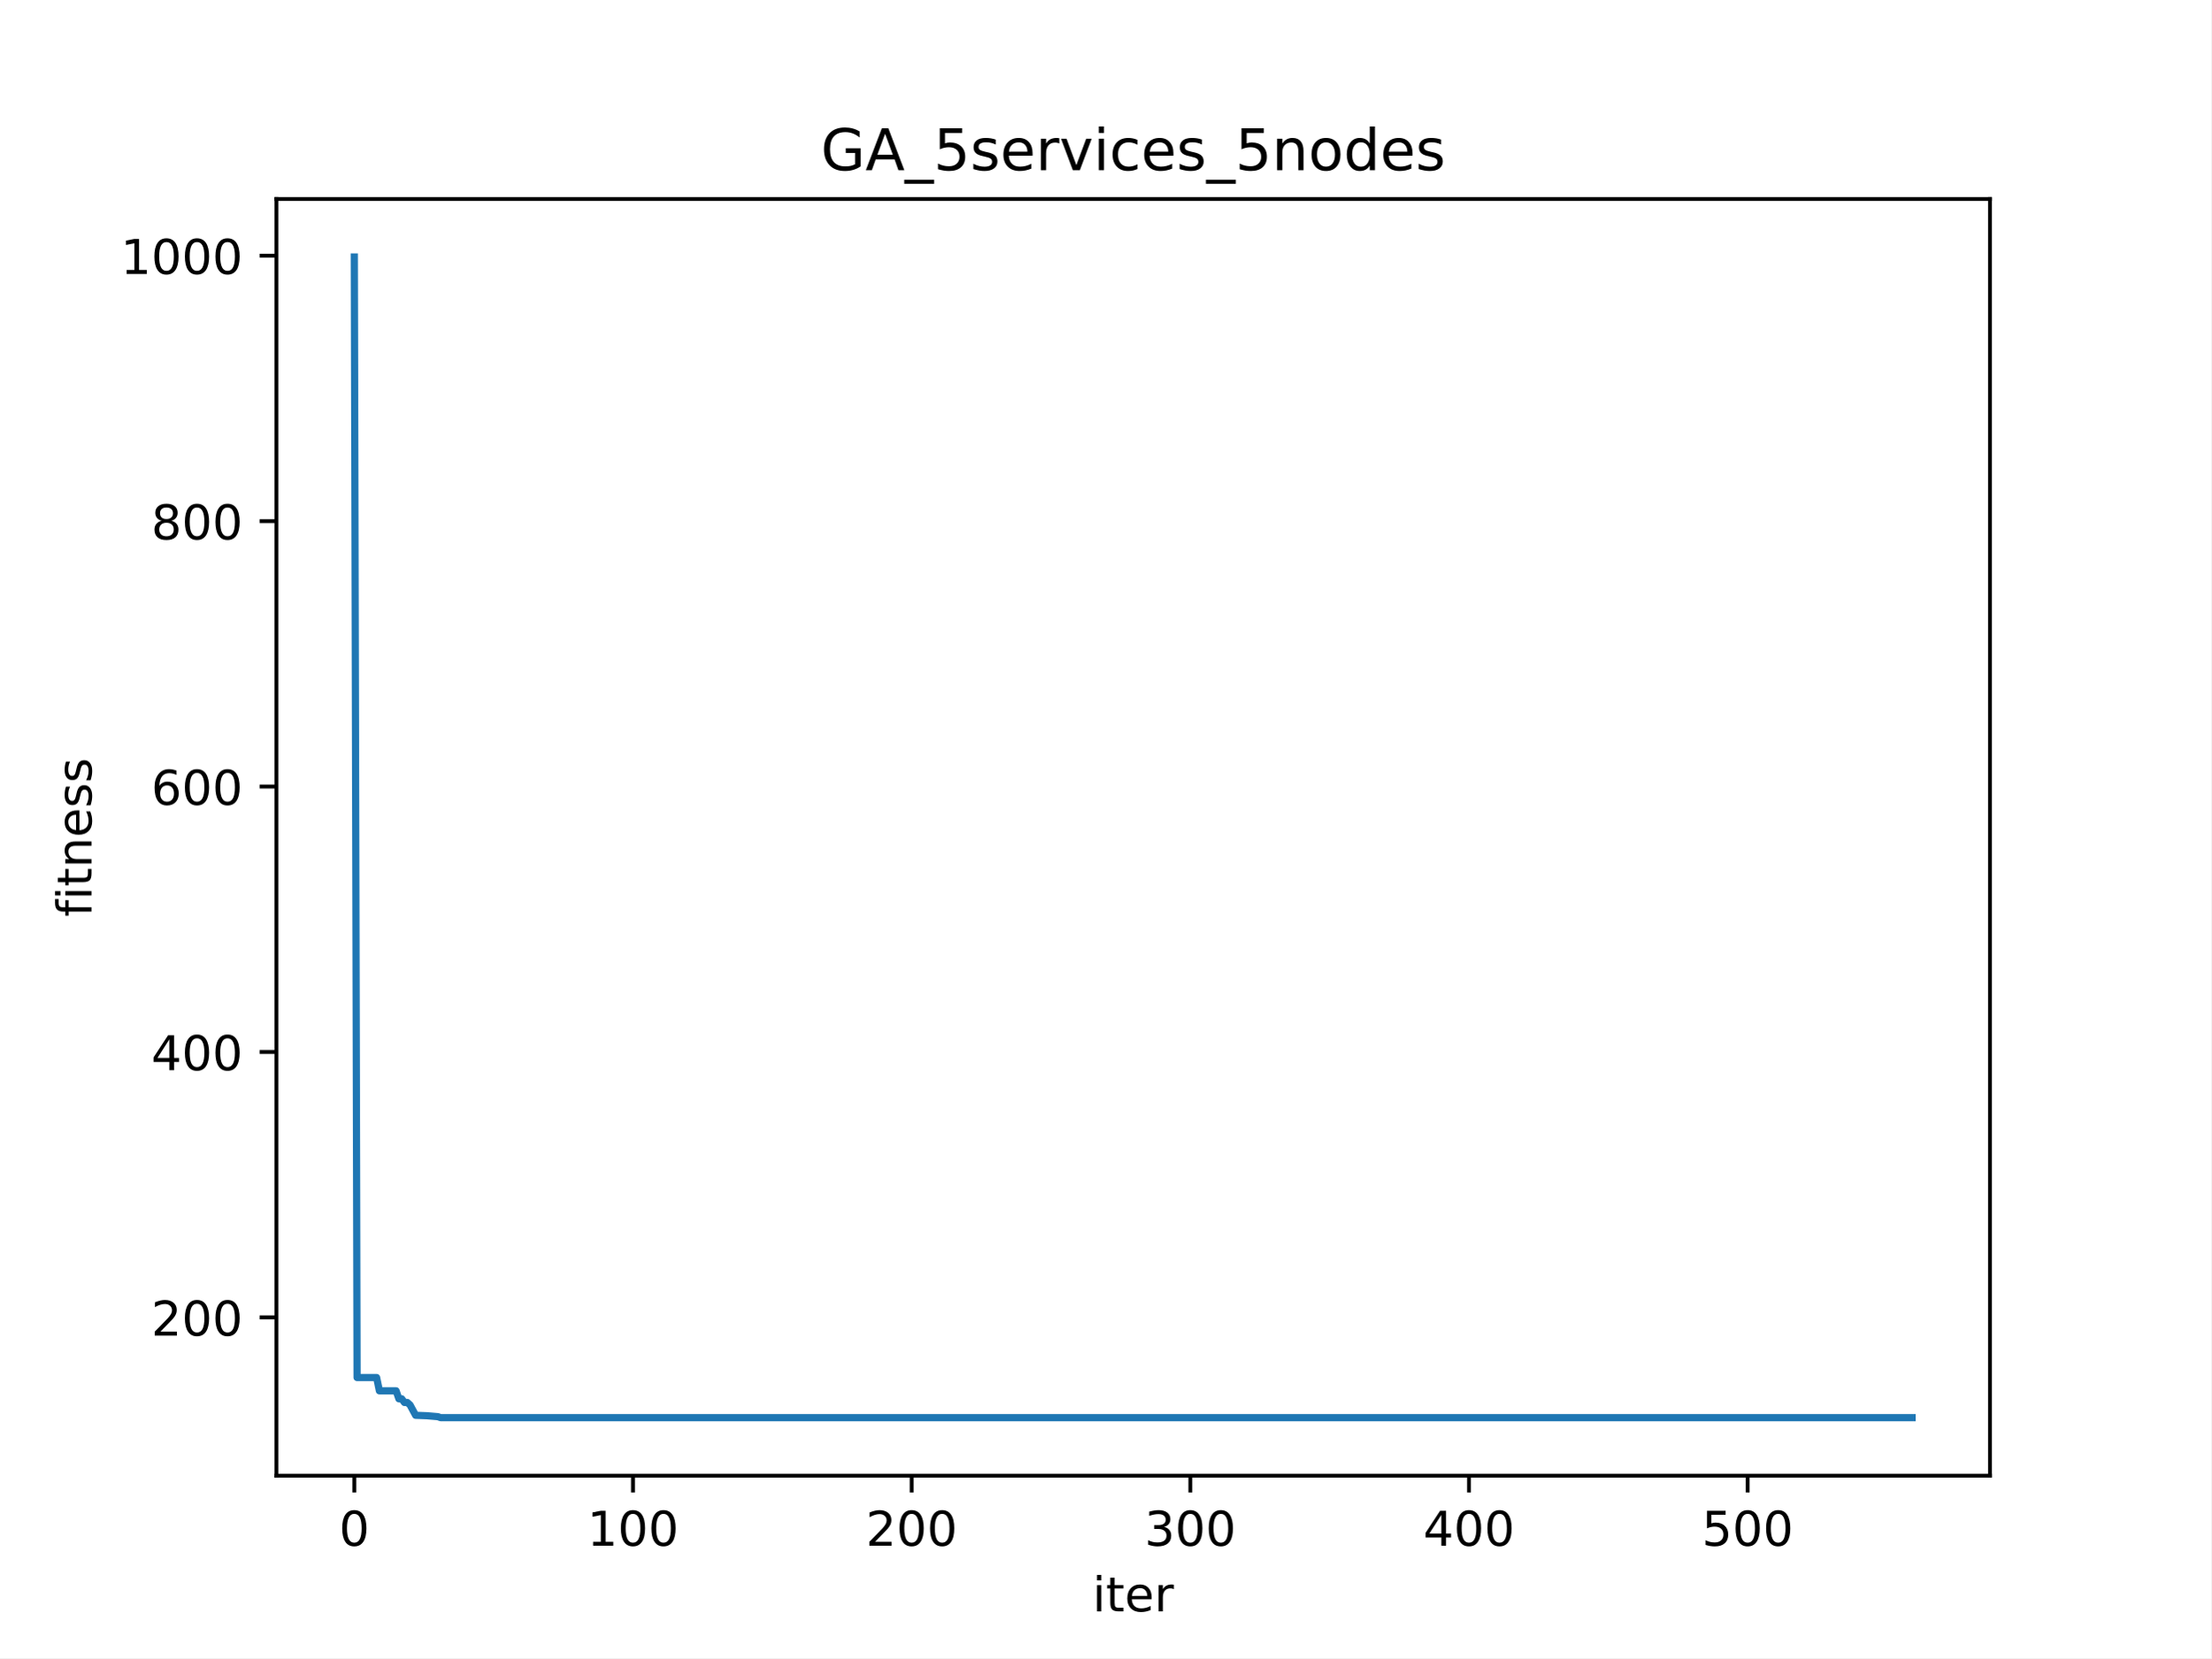
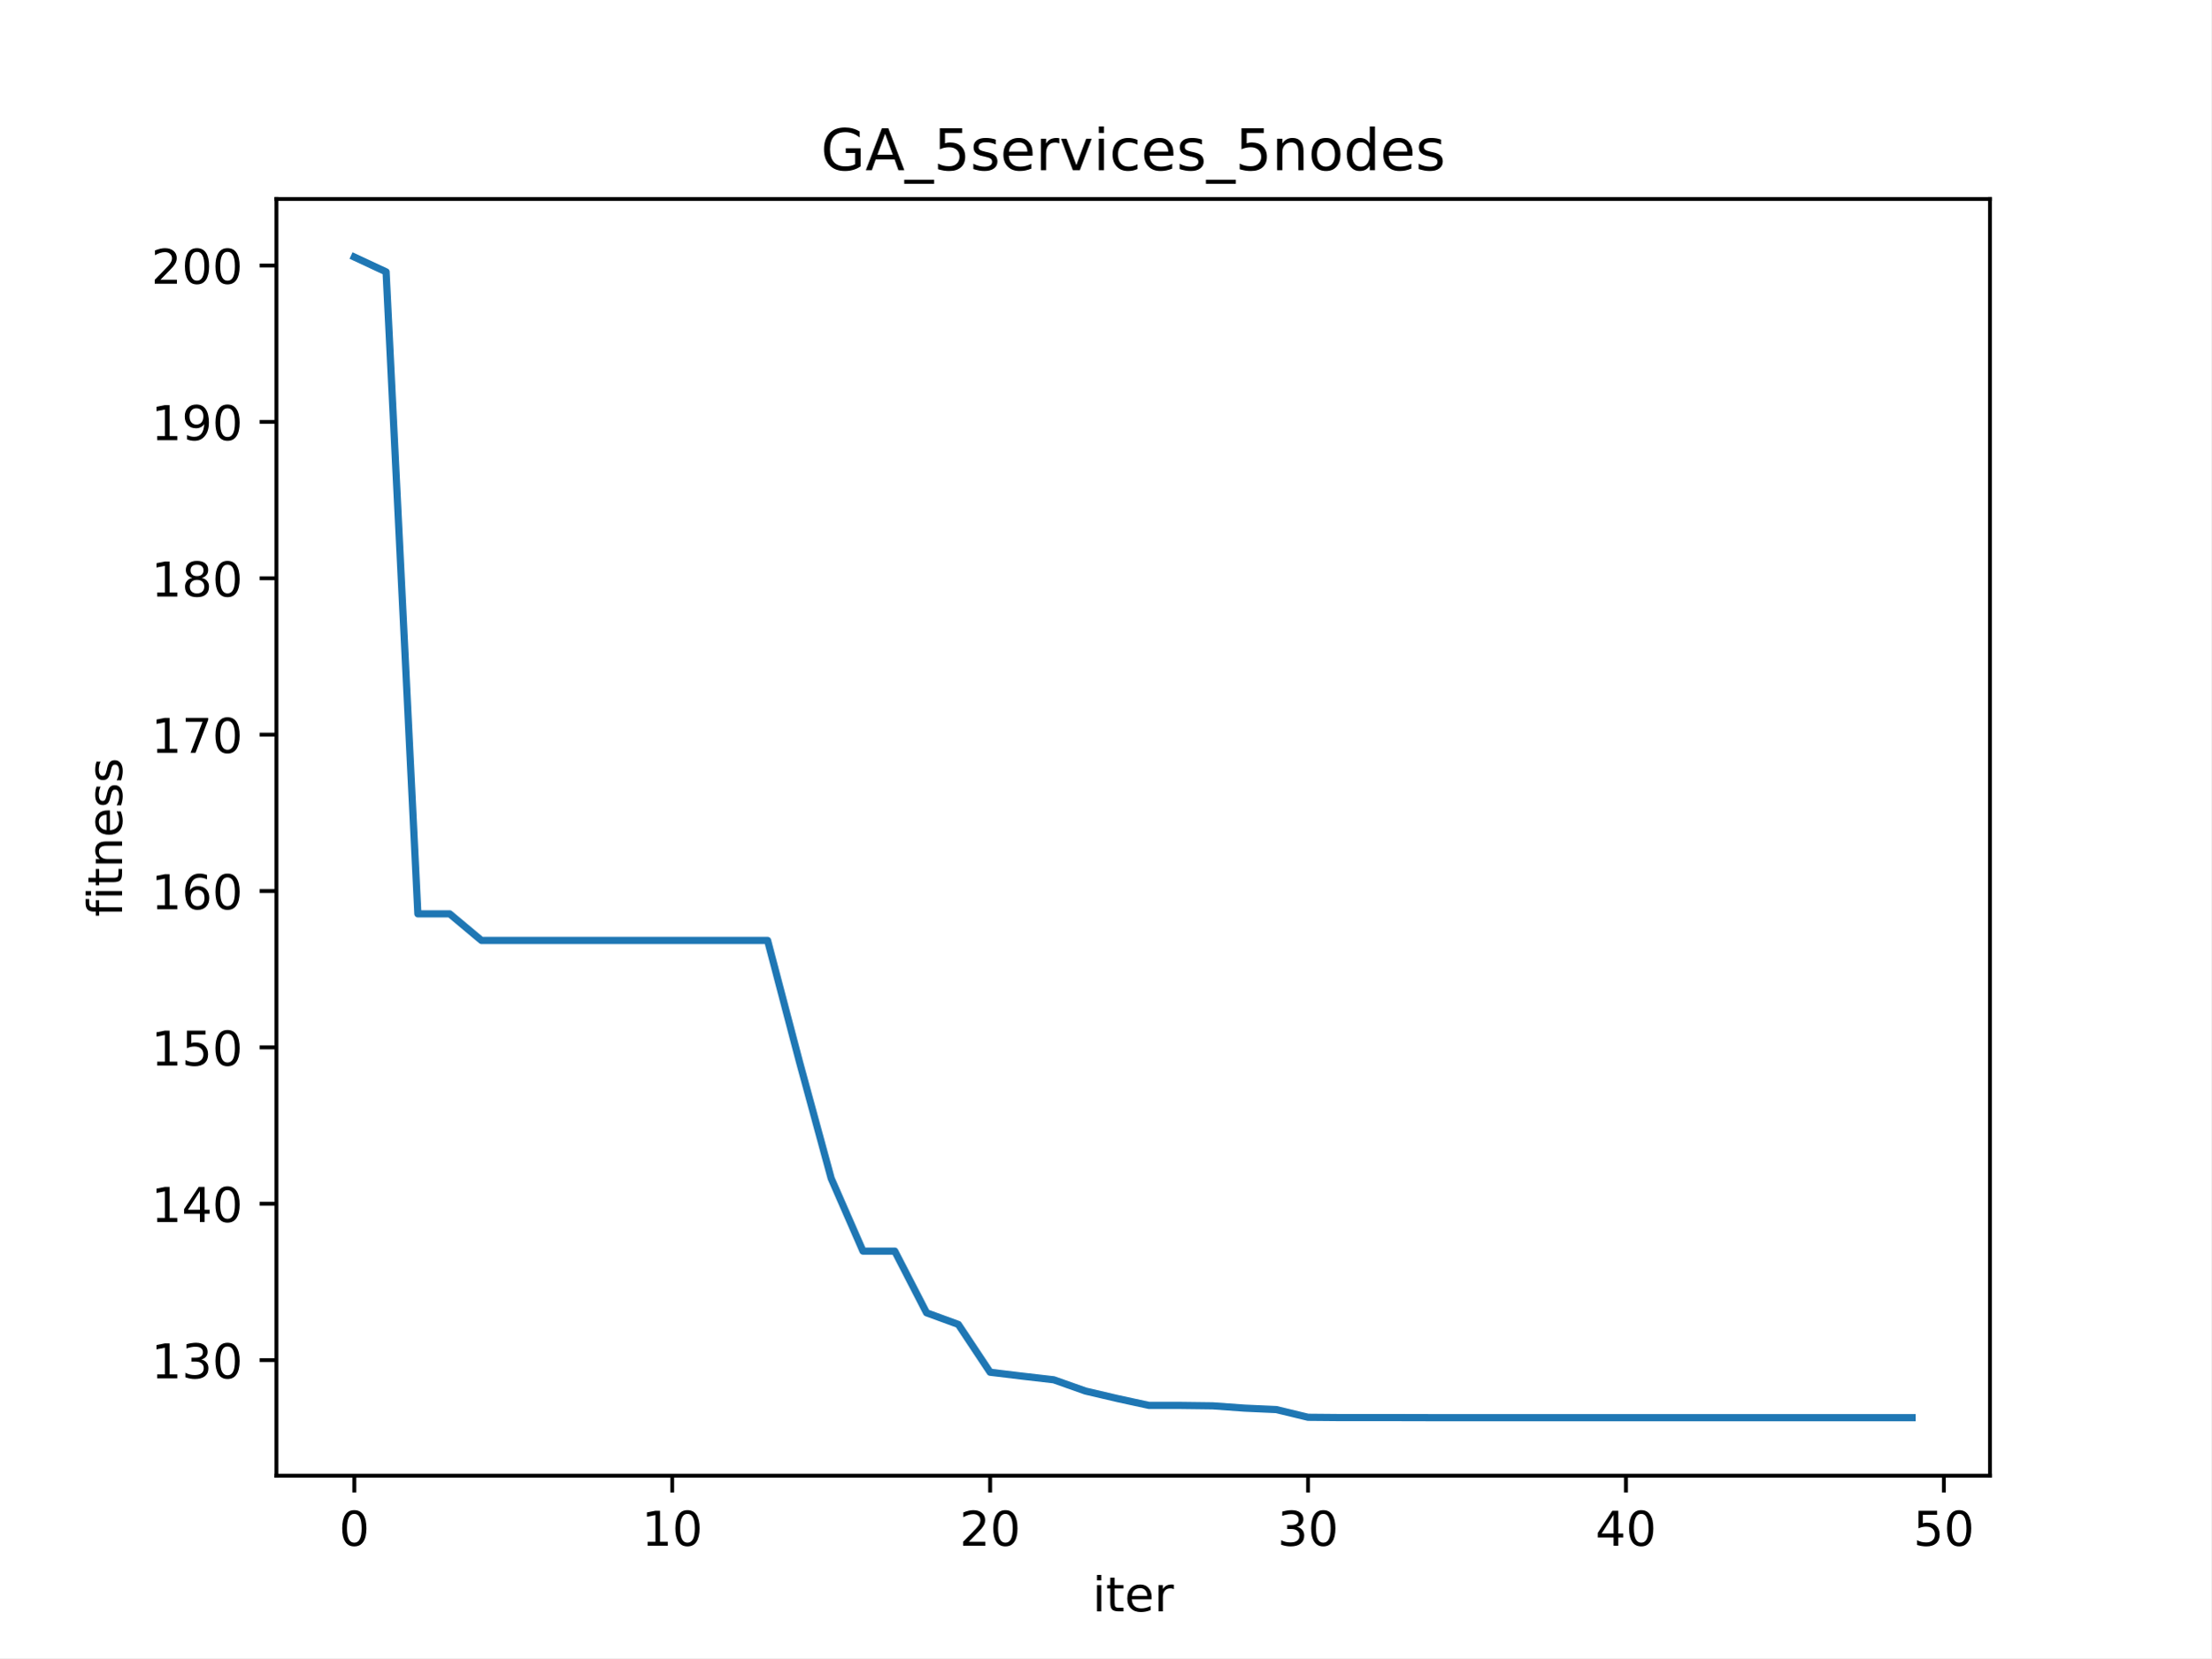
<svg xmlns="http://www.w3.org/2000/svg" xmlns:xlink="http://www.w3.org/1999/xlink" width="460.8pt" height="345.6pt" viewBox="0 0 460.8 345.6" version="1.1">
  <defs>
    <style type="text/css">*{stroke-linejoin: round; stroke-linecap: butt}</style>
  </defs>
  <g id="figure_1">
    <g id="patch_1">
      <path d="M 0 345.6  L 460.8 345.6  L 460.8 0  L 0 0  z " style="fill: #ffffff" />
    </g>
    <g id="axes_1">
      <g id="patch_2">
        <path d="M 57.6 307.584  L 414.72 307.584  L 414.72 41.472  L 57.6 41.472  z " style="fill: #ffffff" />
      </g>
      <g id="matplotlib.axis_1">
        <g id="xtick_1">
          <g id="line2d_1">
            <defs>
-               <path id="mbf3fbab705" d="M 0 0  L 0 3.5  " style="stroke: #000000; stroke-width: 0.8" />
+               <path id="md61d1ecff0" d="M 0 0  L 0 3.5  " style="stroke: #000000; stroke-width: 0.8" />
            </defs>
            <g>
-               <use xlink:href="#mbf3fbab705" x="73.833" y="307.584" style="stroke: #000000; stroke-width: 0.8" />
+               <use xlink:href="#md61d1ecff0" x="73.833" y="307.584" style="stroke: #000000; stroke-width: 0.8" />
            </g>
          </g>
          <g id="text_1">
            <g transform="translate(70.65148 322.1824) scale(0.1 -0.1)">
              <defs>
                <path id="DejaVuSans-30" d="M 2034 4250  Q 1547 4250 1301 3770  Q 1056 3291 1056 2328  Q 1056 1369 1301 889  Q 1547 409 2034 409  Q 2525 409 2770 889  Q 3016 1369 3016 2328  Q 3016 3291 2770 3770  Q 2525 4250 2034 4250  z M 2034 4750  Q 2819 4750 3233 4129  Q 3647 3509 3647 2328  Q 3647 1150 3233 529  Q 2819 -91 2034 -91  Q 1250 -91 836 529  Q 422 1150 422 2328  Q 422 3509 836 4129  Q 1250 4750 2034 4750  z " transform="scale(0.015625)" />
              </defs>
              <use xlink:href="#DejaVuSans-30" />
            </g>
          </g>
        </g>
        <g id="xtick_2">
          <g id="line2d_2">
            <g>
-               <use xlink:href="#mbf3fbab705" x="131.91" y="307.584" style="stroke: #000000; stroke-width: 0.8" />
+               <use xlink:href="#md61d1ecff0" x="140.089" y="307.584" style="stroke: #000000; stroke-width: 0.8" />
            </g>
          </g>
          <g id="text_2">
-             <g transform="translate(122.3667 322.1824) scale(0.1 -0.1)">
+             <g transform="translate(133.7263 322.1824) scale(0.1 -0.1)">
              <defs>
                <path id="DejaVuSans-31" d="M 794 531  L 1825 531  L 1825 4091  L 703 3866  L 703 4441  L 1819 4666  L 2450 4666  L 2450 531  L 3481 531  L 3481 0  L 794 0  L 794 531  z " transform="scale(0.015625)" />
              </defs>
              <use xlink:href="#DejaVuSans-31" />
              <use xlink:href="#DejaVuSans-30" x="63.623" />
-               <use xlink:href="#DejaVuSans-30" x="127.246" />
            </g>
          </g>
        </g>
        <g id="xtick_3">
          <g id="line2d_3">
            <g>
-               <use xlink:href="#mbf3fbab705" x="189.988" y="307.584" style="stroke: #000000; stroke-width: 0.8" />
+               <use xlink:href="#md61d1ecff0" x="206.345" y="307.584" style="stroke: #000000; stroke-width: 0.8" />
            </g>
          </g>
          <g id="text_3">
-             <g transform="translate(180.4444 322.1824) scale(0.1 -0.1)">
+             <g transform="translate(199.9823 322.1824) scale(0.1 -0.1)">
              <defs>
                <path id="DejaVuSans-32" d="M 1228 531  L 3431 531  L 3431 0  L 469 0  L 469 531  Q 828 903 1448 1529  Q 2069 2156 2228 2338  Q 2531 2678 2651 2914  Q 2772 3150 2772 3378  Q 2772 3750 2511 3984  Q 2250 4219 1831 4219  Q 1534 4219 1204 4116  Q 875 4013 500 3803  L 500 4441  Q 881 4594 1212 4672  Q 1544 4750 1819 4750  Q 2544 4750 2975 4387  Q 3406 4025 3406 3419  Q 3406 3131 3298 2873  Q 3191 2616 2906 2266  Q 2828 2175 2409 1742  Q 1991 1309 1228 531  z " transform="scale(0.015625)" />
              </defs>
              <use xlink:href="#DejaVuSans-32" />
              <use xlink:href="#DejaVuSans-30" x="63.623" />
-               <use xlink:href="#DejaVuSans-30" x="127.246" />
            </g>
          </g>
        </g>
        <g id="xtick_4">
          <g id="line2d_4">
            <g>
-               <use xlink:href="#mbf3fbab705" x="248.066" y="307.584" style="stroke: #000000; stroke-width: 0.8" />
+               <use xlink:href="#md61d1ecff0" x="272.601" y="307.584" style="stroke: #000000; stroke-width: 0.8" />
            </g>
          </g>
          <g id="text_4">
-             <g transform="translate(238.5222 322.1824) scale(0.1 -0.1)">
+             <g transform="translate(266.2383 322.1824) scale(0.1 -0.1)">
              <defs>
                <path id="DejaVuSans-33" d="M 2597 2516  Q 3050 2419 3304 2112  Q 3559 1806 3559 1356  Q 3559 666 3084 287  Q 2609 -91 1734 -91  Q 1441 -91 1130 -33  Q 819 25 488 141  L 488 750  Q 750 597 1062 519  Q 1375 441 1716 441  Q 2309 441 2620 675  Q 2931 909 2931 1356  Q 2931 1769 2642 2001  Q 2353 2234 1838 2234  L 1294 2234  L 1294 2753  L 1863 2753  Q 2328 2753 2575 2939  Q 2822 3125 2822 3475  Q 2822 3834 2567 4026  Q 2313 4219 1838 4219  Q 1578 4219 1281 4162  Q 984 4106 628 3988  L 628 4550  Q 988 4650 1302 4700  Q 1616 4750 1894 4750  Q 2613 4750 3031 4423  Q 3450 4097 3450 3541  Q 3450 3153 3228 2886  Q 3006 2619 2597 2516  z " transform="scale(0.015625)" />
              </defs>
              <use xlink:href="#DejaVuSans-33" />
              <use xlink:href="#DejaVuSans-30" x="63.623" />
-               <use xlink:href="#DejaVuSans-30" x="127.246" />
            </g>
          </g>
        </g>
        <g id="xtick_5">
          <g id="line2d_5">
            <g>
-               <use xlink:href="#mbf3fbab705" x="306.144" y="307.584" style="stroke: #000000; stroke-width: 0.8" />
+               <use xlink:href="#md61d1ecff0" x="338.857" y="307.584" style="stroke: #000000; stroke-width: 0.8" />
            </g>
          </g>
          <g id="text_5">
-             <g transform="translate(296.5999 322.1824) scale(0.1 -0.1)">
+             <g transform="translate(332.4943 322.1824) scale(0.1 -0.1)">
              <defs>
                <path id="DejaVuSans-34" d="M 2419 4116  L 825 1625  L 2419 1625  L 2419 4116  z M 2253 4666  L 3047 4666  L 3047 1625  L 3713 1625  L 3713 1100  L 3047 1100  L 3047 0  L 2419 0  L 2419 1100  L 313 1100  L 313 1709  L 2253 4666  z " transform="scale(0.015625)" />
              </defs>
              <use xlink:href="#DejaVuSans-34" />
              <use xlink:href="#DejaVuSans-30" x="63.623" />
-               <use xlink:href="#DejaVuSans-30" x="127.246" />
            </g>
          </g>
        </g>
        <g id="xtick_6">
          <g id="line2d_6">
            <g>
-               <use xlink:href="#mbf3fbab705" x="364.221" y="307.584" style="stroke: #000000; stroke-width: 0.8" />
+               <use xlink:href="#md61d1ecff0" x="405.113" y="307.584" style="stroke: #000000; stroke-width: 0.8" />
            </g>
          </g>
          <g id="text_6">
-             <g transform="translate(354.6777 322.1824) scale(0.1 -0.1)">
+             <g transform="translate(398.7504 322.1824) scale(0.1 -0.1)">
              <defs>
                <path id="DejaVuSans-35" d="M 691 4666  L 3169 4666  L 3169 4134  L 1269 4134  L 1269 2991  Q 1406 3038 1543 3061  Q 1681 3084 1819 3084  Q 2600 3084 3056 2656  Q 3513 2228 3513 1497  Q 3513 744 3044 326  Q 2575 -91 1722 -91  Q 1428 -91 1123 -41  Q 819 9 494 109  L 494 744  Q 775 591 1075 516  Q 1375 441 1709 441  Q 2250 441 2565 725  Q 2881 1009 2881 1497  Q 2881 1984 2565 2268  Q 2250 2553 1709 2553  Q 1456 2553 1204 2497  Q 953 2441 691 2322  L 691 4666  z " transform="scale(0.015625)" />
              </defs>
              <use xlink:href="#DejaVuSans-35" />
              <use xlink:href="#DejaVuSans-30" x="63.623" />
-               <use xlink:href="#DejaVuSans-30" x="127.246" />
            </g>
          </g>
        </g>
        <g id="text_7">
          <g transform="translate(227.6788 335.8606) scale(0.1 -0.1)">
            <defs>
              <path id="DejaVuSans-69" d="M 603 3500  L 1178 3500  L 1178 0  L 603 0  L 603 3500  z M 603 4863  L 1178 4863  L 1178 4134  L 603 4134  L 603 4863  z " transform="scale(0.015625)" />
              <path id="DejaVuSans-74" d="M 1172 4494  L 1172 3500  L 2356 3500  L 2356 3053  L 1172 3053  L 1172 1153  Q 1172 725 1289 603  Q 1406 481 1766 481  L 2356 481  L 2356 0  L 1766 0  Q 1100 0 847 248  Q 594 497 594 1153  L 594 3053  L 172 3053  L 172 3500  L 594 3500  L 594 4494  L 1172 4494  z " transform="scale(0.015625)" />
              <path id="DejaVuSans-65" d="M 3597 1894  L 3597 1613  L 953 1613  Q 991 1019 1311 708  Q 1631 397 2203 397  Q 2534 397 2845 478  Q 3156 559 3463 722  L 3463 178  Q 3153 47 2828 -22  Q 2503 -91 2169 -91  Q 1331 -91 842 396  Q 353 884 353 1716  Q 353 2575 817 3079  Q 1281 3584 2069 3584  Q 2775 3584 3186 3129  Q 3597 2675 3597 1894  z M 3022 2063  Q 3016 2534 2758 2815  Q 2500 3097 2075 3097  Q 1594 3097 1305 2825  Q 1016 2553 972 2059  L 3022 2063  z " transform="scale(0.015625)" />
              <path id="DejaVuSans-72" d="M 2631 2963  Q 2534 3019 2420 3045  Q 2306 3072 2169 3072  Q 1681 3072 1420 2755  Q 1159 2438 1159 1844  L 1159 0  L 581 0  L 581 3500  L 1159 3500  L 1159 2956  Q 1341 3275 1631 3429  Q 1922 3584 2338 3584  Q 2397 3584 2469 3576  Q 2541 3569 2628 3553  L 2631 2963  z " transform="scale(0.015625)" />
            </defs>
            <use xlink:href="#DejaVuSans-69" />
            <use xlink:href="#DejaVuSans-74" x="27.783" />
            <use xlink:href="#DejaVuSans-65" x="66.992" />
            <use xlink:href="#DejaVuSans-72" x="128.516" />
          </g>
        </g>
      </g>
      <g id="matplotlib.axis_2">
        <g id="ytick_1">
          <g id="line2d_7">
            <defs>
-               <path id="m3fe3d5f697" d="M 0 0  L -3.5 0  " style="stroke: #000000; stroke-width: 0.8" />
+               <path id="m6f3e5424e5" d="M 0 0  L -3.5 0  " style="stroke: #000000; stroke-width: 0.8" />
            </defs>
            <g>
-               <use xlink:href="#m3fe3d5f697" x="57.6" y="274.588" style="stroke: #000000; stroke-width: 0.8" />
+               <use xlink:href="#m6f3e5424e5" x="57.6" y="283.496" style="stroke: #000000; stroke-width: 0.8" />
            </g>
          </g>
          <g id="text_8">
-             <g transform="translate(31.5125 278.387) scale(0.1 -0.1)">
-               <use xlink:href="#DejaVuSans-32" />
-               <use xlink:href="#DejaVuSans-30" x="63.623" />
+             <g transform="translate(31.5125 287.2955) scale(0.1 -0.1)">
+               <use xlink:href="#DejaVuSans-31" />
+               <use xlink:href="#DejaVuSans-33" x="63.623" />
              <use xlink:href="#DejaVuSans-30" x="127.246" />
            </g>
          </g>
        </g>
        <g id="ytick_2">
          <g id="line2d_8">
            <g>
-               <use xlink:href="#m3fe3d5f697" x="57.6" y="219.264" style="stroke: #000000; stroke-width: 0.8" />
+               <use xlink:href="#m6f3e5424e5" x="57.6" y="250.902" style="stroke: #000000; stroke-width: 0.8" />
            </g>
          </g>
          <g id="text_9">
-             <g transform="translate(31.5125 223.0629) scale(0.1 -0.1)">
-               <use xlink:href="#DejaVuSans-34" />
-               <use xlink:href="#DejaVuSans-30" x="63.623" />
+             <g transform="translate(31.5125 254.7011) scale(0.1 -0.1)">
+               <use xlink:href="#DejaVuSans-31" />
+               <use xlink:href="#DejaVuSans-34" x="63.623" />
              <use xlink:href="#DejaVuSans-30" x="127.246" />
            </g>
          </g>
        </g>
        <g id="ytick_3">
          <g id="line2d_9">
            <g>
-               <use xlink:href="#m3fe3d5f697" x="57.6" y="163.94" style="stroke: #000000; stroke-width: 0.8" />
+               <use xlink:href="#m6f3e5424e5" x="57.6" y="218.308" style="stroke: #000000; stroke-width: 0.8" />
            </g>
          </g>
          <g id="text_10">
-             <g transform="translate(31.5125 167.7388) scale(0.1 -0.1)">
-               <defs>
-                 <path id="DejaVuSans-36" d="M 2113 2584  Q 1688 2584 1439 2293  Q 1191 2003 1191 1497  Q 1191 994 1439 701  Q 1688 409 2113 409  Q 2538 409 2786 701  Q 3034 994 3034 1497  Q 3034 2003 2786 2293  Q 2538 2584 2113 2584  z M 3366 4563  L 3366 3988  Q 3128 4100 2886 4159  Q 2644 4219 2406 4219  Q 1781 4219 1451 3797  Q 1122 3375 1075 2522  Q 1259 2794 1537 2939  Q 1816 3084 2150 3084  Q 2853 3084 3261 2657  Q 3669 2231 3669 1497  Q 3669 778 3244 343  Q 2819 -91 2113 -91  Q 1303 -91 875 529  Q 447 1150 447 2328  Q 447 3434 972 4092  Q 1497 4750 2381 4750  Q 2619 4750 2861 4703  Q 3103 4656 3366 4563  z " transform="scale(0.015625)" />
-               </defs>
-               <use xlink:href="#DejaVuSans-36" />
-               <use xlink:href="#DejaVuSans-30" x="63.623" />
+             <g transform="translate(31.5125 222.1068) scale(0.1 -0.1)">
+               <use xlink:href="#DejaVuSans-31" />
+               <use xlink:href="#DejaVuSans-35" x="63.623" />
              <use xlink:href="#DejaVuSans-30" x="127.246" />
            </g>
          </g>
        </g>
        <g id="ytick_4">
          <g id="line2d_10">
            <g>
-               <use xlink:href="#m3fe3d5f697" x="57.6" y="108.615" style="stroke: #000000; stroke-width: 0.8" />
+               <use xlink:href="#m6f3e5424e5" x="57.6" y="185.713" style="stroke: #000000; stroke-width: 0.8" />
            </g>
          </g>
          <g id="text_11">
-             <g transform="translate(31.5125 112.4147) scale(0.1 -0.1)">
-               <defs>
-                 <path id="DejaVuSans-38" d="M 2034 2216  Q 1584 2216 1326 1975  Q 1069 1734 1069 1313  Q 1069 891 1326 650  Q 1584 409 2034 409  Q 2484 409 2743 651  Q 3003 894 3003 1313  Q 3003 1734 2745 1975  Q 2488 2216 2034 2216  z M 1403 2484  Q 997 2584 770 2862  Q 544 3141 544 3541  Q 544 4100 942 4425  Q 1341 4750 2034 4750  Q 2731 4750 3128 4425  Q 3525 4100 3525 3541  Q 3525 3141 3298 2862  Q 3072 2584 2669 2484  Q 3125 2378 3379 2068  Q 3634 1759 3634 1313  Q 3634 634 3220 271  Q 2806 -91 2034 -91  Q 1263 -91 848 271  Q 434 634 434 1313  Q 434 1759 690 2068  Q 947 2378 1403 2484  z M 1172 3481  Q 1172 3119 1398 2916  Q 1625 2713 2034 2713  Q 2441 2713 2670 2916  Q 2900 3119 2900 3481  Q 2900 3844 2670 4047  Q 2441 4250 2034 4250  Q 1625 4250 1398 4047  Q 1172 3844 1172 3481  z " transform="scale(0.015625)" />
-               </defs>
-               <use xlink:href="#DejaVuSans-38" />
-               <use xlink:href="#DejaVuSans-30" x="63.623" />
+             <g transform="translate(31.5125 189.5124) scale(0.1 -0.1)">
+               <defs>
+                 <path id="DejaVuSans-36" d="M 2113 2584  Q 1688 2584 1439 2293  Q 1191 2003 1191 1497  Q 1191 994 1439 701  Q 1688 409 2113 409  Q 2538 409 2786 701  Q 3034 994 3034 1497  Q 3034 2003 2786 2293  Q 2538 2584 2113 2584  z M 3366 4563  L 3366 3988  Q 3128 4100 2886 4159  Q 2644 4219 2406 4219  Q 1781 4219 1451 3797  Q 1122 3375 1075 2522  Q 1259 2794 1537 2939  Q 1816 3084 2150 3084  Q 2853 3084 3261 2657  Q 3669 2231 3669 1497  Q 3669 778 3244 343  Q 2819 -91 2113 -91  Q 1303 -91 875 529  Q 447 1150 447 2328  Q 447 3434 972 4092  Q 1497 4750 2381 4750  Q 2619 4750 2861 4703  Q 3103 4656 3366 4563  z " transform="scale(0.015625)" />
+               </defs>
+               <use xlink:href="#DejaVuSans-31" />
+               <use xlink:href="#DejaVuSans-36" x="63.623" />
              <use xlink:href="#DejaVuSans-30" x="127.246" />
            </g>
          </g>
        </g>
        <g id="ytick_5">
          <g id="line2d_11">
            <g>
-               <use xlink:href="#m3fe3d5f697" x="57.6" y="53.291" style="stroke: #000000; stroke-width: 0.8" />
+               <use xlink:href="#m6f3e5424e5" x="57.6" y="153.119" style="stroke: #000000; stroke-width: 0.8" />
            </g>
          </g>
          <g id="text_12">
-             <g transform="translate(25.15 57.0906) scale(0.1 -0.1)">
-               <use xlink:href="#DejaVuSans-31" />
-               <use xlink:href="#DejaVuSans-30" x="63.623" />
-               <use xlink:href="#DejaVuSans-30" x="127.246" />
-               <use xlink:href="#DejaVuSans-30" x="190.869" />
-             </g>
-           </g>
-         </g>
-         <g id="text_13">
-           <g transform="translate(19.07031 191.0921) rotate(-90) scale(0.1 -0.1)">
+             <g transform="translate(31.5125 156.9181) scale(0.1 -0.1)">
+               <defs>
+                 <path id="DejaVuSans-37" d="M 525 4666  L 3525 4666  L 3525 4397  L 1831 0  L 1172 0  L 2766 4134  L 525 4134  L 525 4666  z " transform="scale(0.015625)" />
+               </defs>
+               <use xlink:href="#DejaVuSans-31" />
+               <use xlink:href="#DejaVuSans-37" x="63.623" />
+               <use xlink:href="#DejaVuSans-30" x="127.246" />
+             </g>
+           </g>
+         </g>
+         <g id="ytick_6">
+           <g id="line2d_12">
+             <g>
+               <use xlink:href="#m6f3e5424e5" x="57.6" y="120.524" style="stroke: #000000; stroke-width: 0.8" />
+             </g>
+           </g>
+           <g id="text_13">
+             <g transform="translate(31.5125 124.3237) scale(0.1 -0.1)">
+               <defs>
+                 <path id="DejaVuSans-38" d="M 2034 2216  Q 1584 2216 1326 1975  Q 1069 1734 1069 1313  Q 1069 891 1326 650  Q 1584 409 2034 409  Q 2484 409 2743 651  Q 3003 894 3003 1313  Q 3003 1734 2745 1975  Q 2488 2216 2034 2216  z M 1403 2484  Q 997 2584 770 2862  Q 544 3141 544 3541  Q 544 4100 942 4425  Q 1341 4750 2034 4750  Q 2731 4750 3128 4425  Q 3525 4100 3525 3541  Q 3525 3141 3298 2862  Q 3072 2584 2669 2484  Q 3125 2378 3379 2068  Q 3634 1759 3634 1313  Q 3634 634 3220 271  Q 2806 -91 2034 -91  Q 1263 -91 848 271  Q 434 634 434 1313  Q 434 1759 690 2068  Q 947 2378 1403 2484  z M 1172 3481  Q 1172 3119 1398 2916  Q 1625 2713 2034 2713  Q 2441 2713 2670 2916  Q 2900 3119 2900 3481  Q 2900 3844 2670 4047  Q 2441 4250 2034 4250  Q 1625 4250 1398 4047  Q 1172 3844 1172 3481  z " transform="scale(0.015625)" />
+               </defs>
+               <use xlink:href="#DejaVuSans-31" />
+               <use xlink:href="#DejaVuSans-38" x="63.623" />
+               <use xlink:href="#DejaVuSans-30" x="127.246" />
+             </g>
+           </g>
+         </g>
+         <g id="ytick_7">
+           <g id="line2d_13">
+             <g>
+               <use xlink:href="#m6f3e5424e5" x="57.6" y="87.93" style="stroke: #000000; stroke-width: 0.8" />
+             </g>
+           </g>
+           <g id="text_14">
+             <g transform="translate(31.5125 91.72935) scale(0.1 -0.1)">
+               <defs>
+                 <path id="DejaVuSans-39" d="M 703 97  L 703 672  Q 941 559 1184 500  Q 1428 441 1663 441  Q 2288 441 2617 861  Q 2947 1281 2994 2138  Q 2813 1869 2534 1725  Q 2256 1581 1919 1581  Q 1219 1581 811 2004  Q 403 2428 403 3163  Q 403 3881 828 4315  Q 1253 4750 1959 4750  Q 2769 4750 3195 4129  Q 3622 3509 3622 2328  Q 3622 1225 3098 567  Q 2575 -91 1691 -91  Q 1453 -91 1209 -44  Q 966 3 703 97  z M 1959 2075  Q 2384 2075 2632 2365  Q 2881 2656 2881 3163  Q 2881 3666 2632 3958  Q 2384 4250 1959 4250  Q 1534 4250 1286 3958  Q 1038 3666 1038 3163  Q 1038 2656 1286 2365  Q 1534 2075 1959 2075  z " transform="scale(0.015625)" />
+               </defs>
+               <use xlink:href="#DejaVuSans-31" />
+               <use xlink:href="#DejaVuSans-39" x="63.623" />
+               <use xlink:href="#DejaVuSans-30" x="127.246" />
+             </g>
+           </g>
+         </g>
+         <g id="ytick_8">
+           <g id="line2d_14">
+             <g>
+               <use xlink:href="#m6f3e5424e5" x="57.6" y="55.336" style="stroke: #000000; stroke-width: 0.8" />
+             </g>
+           </g>
+           <g id="text_15">
+             <g transform="translate(31.5125 59.13499) scale(0.1 -0.1)">
+               <use xlink:href="#DejaVuSans-32" />
+               <use xlink:href="#DejaVuSans-30" x="63.623" />
+               <use xlink:href="#DejaVuSans-30" x="127.246" />
+             </g>
+           </g>
+         </g>
+         <g id="text_16">
+           <g transform="translate(25.43281 191.0921) rotate(-90) scale(0.1 -0.1)">
            <defs>
              <path id="DejaVuSans-66" d="M 2375 4863  L 2375 4384  L 1825 4384  Q 1516 4384 1395 4259  Q 1275 4134 1275 3809  L 1275 3500  L 2222 3500  L 2222 3053  L 1275 3053  L 1275 0  L 697 0  L 697 3053  L 147 3053  L 147 3500  L 697 3500  L 697 3744  Q 697 4328 969 4595  Q 1241 4863 1831 4863  L 2375 4863  z " transform="scale(0.015625)" />
              <path id="DejaVuSans-6e" d="M 3513 2113  L 3513 0  L 2938 0  L 2938 2094  Q 2938 2591 2744 2837  Q 2550 3084 2163 3084  Q 1697 3084 1428 2787  Q 1159 2491 1159 1978  L 1159 0  L 581 0  L 581 3500  L 1159 3500  L 1159 2956  Q 1366 3272 1645 3428  Q 1925 3584 2291 3584  Q 2894 3584 3203 3211  Q 3513 2838 3513 2113  z " transform="scale(0.015625)" />
              <path id="DejaVuSans-73" d="M 2834 3397  L 2834 2853  Q 2591 2978 2328 3040  Q 2066 3103 1784 3103  Q 1356 3103 1142 2972  Q 928 2841 928 2578  Q 928 2378 1081 2264  Q 1234 2150 1697 2047  L 1894 2003  Q 2506 1872 2764 1633  Q 3022 1394 3022 966  Q 3022 478 2636 193  Q 2250 -91 1575 -91  Q 1294 -91 989 -36  Q 684 19 347 128  L 347 722  Q 666 556 975 473  Q 1284 391 1588 391  Q 1994 391 2212 530  Q 2431 669 2431 922  Q 2431 1156 2273 1281  Q 2116 1406 1581 1522  L 1381 1569  Q 847 1681 609 1914  Q 372 2147 372 2553  Q 372 3047 722 3315  Q 1072 3584 1716 3584  Q 2034 3584 2315 3537  Q 2597 3491 2834 3397  z " transform="scale(0.015625)" />
            </defs>
            <use xlink:href="#DejaVuSans-66" />
            <use xlink:href="#DejaVuSans-69" x="35.205" />
            <use xlink:href="#DejaVuSans-74" x="62.988" />
            <use xlink:href="#DejaVuSans-6e" x="102.197" />
            <use xlink:href="#DejaVuSans-65" x="165.576" />
            <use xlink:href="#DejaVuSans-73" x="227.1" />
            <use xlink:href="#DejaVuSans-73" x="279.199" />
          </g>
        </g>
      </g>
-       <g id="line2d_12">
-         <path d="M 73.833 53.568  L 74.414 287.121  L 78.479 287.121  L 79.06 289.893  L 82.544 289.893  L 83.125 291.554  L 83.706 291.554  L 84.287 292.321  L 84.867 292.321  L 85.448 292.834  L 86.61 294.991  L 88.933 295.079  L 91.256 295.279  L 91.837 295.488  L 398.487 295.488  L 398.487 295.488  " clip-path="url(#p0b17629d13)" style="fill: none; stroke: #1f77b4; stroke-width: 1.5; stroke-linecap: square" />
+       <g id="line2d_15">
+         <path d="M 73.833 53.568  L 80.458 56.659  L 87.084 190.473  L 93.71 190.473  L 100.335 196.018  L 106.961 196.018  L 113.586 196.018  L 120.212 196.018  L 126.838 196.018  L 133.463 196.018  L 140.089 196.018  L 146.714 196.018  L 153.34 196.018  L 159.966 196.018  L 166.591 221.255  L 173.217 245.608  L 179.842 260.771  L 186.468 260.771  L 193.094 273.627  L 199.719 276.053  L 206.345 286.02  L 212.97 286.825  L 219.596 287.591  L 226.222 289.94  L 232.847 291.495  L 239.473 292.938  L 246.098 292.938  L 252.724 293.021  L 259.35 293.5  L 265.975 293.799  L 272.601 295.405  L 279.226 295.466  L 285.852 295.466  L 292.478 295.471  L 299.103 295.488  L 305.729 295.488  L 312.354 295.488  L 318.98 295.488  L 325.606 295.488  L 332.231 295.488  L 338.857 295.488  L 345.482 295.488  L 352.108 295.488  L 358.734 295.488  L 365.359 295.488  L 371.985 295.488  L 378.61 295.488  L 385.236 295.488  L 391.862 295.488  L 398.487 295.488  " clip-path="url(#p79b51ed743)" style="fill: none; stroke: #1f77b4; stroke-width: 1.5; stroke-linecap: square" />
      </g>
      <g id="patch_3">
        <path d="M 57.6 307.584  L 57.6 41.472  " style="fill: none; stroke: #000000; stroke-width: 0.8; stroke-linejoin: miter; stroke-linecap: square" />
      </g>
      <g id="patch_4">
        <path d="M 414.72 307.584  L 414.72 41.472  " style="fill: none; stroke: #000000; stroke-width: 0.8; stroke-linejoin: miter; stroke-linecap: square" />
      </g>
      <g id="patch_5">
        <path d="M 57.6 307.584  L 414.72 307.584  " style="fill: none; stroke: #000000; stroke-width: 0.8; stroke-linejoin: miter; stroke-linecap: square" />
      </g>
      <g id="patch_6">
        <path d="M 57.6 41.472  L 414.72 41.472  " style="fill: none; stroke: #000000; stroke-width: 0.8; stroke-linejoin: miter; stroke-linecap: square" />
      </g>
-       <g id="text_14">
+       <g id="text_17">
        <g transform="translate(171.0525 35.472) scale(0.12 -0.12)">
          <defs>
            <path id="DejaVuSans-47" d="M 3809 666  L 3809 1919  L 2778 1919  L 2778 2438  L 4434 2438  L 4434 434  Q 4069 175 3628 42  Q 3188 -91 2688 -91  Q 1594 -91 976 548  Q 359 1188 359 2328  Q 359 3472 976 4111  Q 1594 4750 2688 4750  Q 3144 4750 3555 4637  Q 3966 4525 4313 4306  L 4313 3634  Q 3963 3931 3569 4081  Q 3175 4231 2741 4231  Q 1884 4231 1454 3753  Q 1025 3275 1025 2328  Q 1025 1384 1454 906  Q 1884 428 2741 428  Q 3075 428 3337 486  Q 3600 544 3809 666  z " transform="scale(0.015625)" />
            <path id="DejaVuSans-41" d="M 2188 4044  L 1331 1722  L 3047 1722  L 2188 4044  z M 1831 4666  L 2547 4666  L 4325 0  L 3669 0  L 3244 1197  L 1141 1197  L 716 0  L 50 0  L 1831 4666  z " transform="scale(0.015625)" />
            <path id="DejaVuSans-5f" d="M 3263 -1063  L 3263 -1509  L -63 -1509  L -63 -1063  L 3263 -1063  z " transform="scale(0.015625)" />
            <path id="DejaVuSans-76" d="M 191 3500  L 800 3500  L 1894 563  L 2988 3500  L 3597 3500  L 2284 0  L 1503 0  L 191 3500  z " transform="scale(0.015625)" />
            <path id="DejaVuSans-63" d="M 3122 3366  L 3122 2828  Q 2878 2963 2633 3030  Q 2388 3097 2138 3097  Q 1578 3097 1268 2742  Q 959 2388 959 1747  Q 959 1106 1268 751  Q 1578 397 2138 397  Q 2388 397 2633 464  Q 2878 531 3122 666  L 3122 134  Q 2881 22 2623 -34  Q 2366 -91 2075 -91  Q 1284 -91 818 406  Q 353 903 353 1747  Q 353 2603 823 3093  Q 1294 3584 2113 3584  Q 2378 3584 2631 3529  Q 2884 3475 3122 3366  z " transform="scale(0.015625)" />
            <path id="DejaVuSans-6f" d="M 1959 3097  Q 1497 3097 1228 2736  Q 959 2375 959 1747  Q 959 1119 1226 758  Q 1494 397 1959 397  Q 2419 397 2687 759  Q 2956 1122 2956 1747  Q 2956 2369 2687 2733  Q 2419 3097 1959 3097  z M 1959 3584  Q 2709 3584 3137 3096  Q 3566 2609 3566 1747  Q 3566 888 3137 398  Q 2709 -91 1959 -91  Q 1206 -91 779 398  Q 353 888 353 1747  Q 353 2609 779 3096  Q 1206 3584 1959 3584  z " transform="scale(0.015625)" />
            <path id="DejaVuSans-64" d="M 2906 2969  L 2906 4863  L 3481 4863  L 3481 0  L 2906 0  L 2906 525  Q 2725 213 2448 61  Q 2172 -91 1784 -91  Q 1150 -91 751 415  Q 353 922 353 1747  Q 353 2572 751 3078  Q 1150 3584 1784 3584  Q 2172 3584 2448 3432  Q 2725 3281 2906 2969  z M 947 1747  Q 947 1113 1208 752  Q 1469 391 1925 391  Q 2381 391 2643 752  Q 2906 1113 2906 1747  Q 2906 2381 2643 2742  Q 2381 3103 1925 3103  Q 1469 3103 1208 2742  Q 947 2381 947 1747  z " transform="scale(0.015625)" />
          </defs>
          <use xlink:href="#DejaVuSans-47" />
          <use xlink:href="#DejaVuSans-41" x="77.49" />
          <use xlink:href="#DejaVuSans-5f" x="145.898" />
          <use xlink:href="#DejaVuSans-35" x="195.898" />
          <use xlink:href="#DejaVuSans-73" x="259.521" />
          <use xlink:href="#DejaVuSans-65" x="311.621" />
          <use xlink:href="#DejaVuSans-72" x="373.145" />
          <use xlink:href="#DejaVuSans-76" x="414.258" />
          <use xlink:href="#DejaVuSans-69" x="473.438" />
          <use xlink:href="#DejaVuSans-63" x="501.221" />
          <use xlink:href="#DejaVuSans-65" x="556.201" />
          <use xlink:href="#DejaVuSans-73" x="617.725" />
          <use xlink:href="#DejaVuSans-5f" x="669.824" />
          <use xlink:href="#DejaVuSans-35" x="719.824" />
          <use xlink:href="#DejaVuSans-6e" x="783.447" />
          <use xlink:href="#DejaVuSans-6f" x="846.826" />
          <use xlink:href="#DejaVuSans-64" x="908.008" />
          <use xlink:href="#DejaVuSans-65" x="971.484" />
          <use xlink:href="#DejaVuSans-73" x="1033.008" />
        </g>
      </g>
    </g>
  </g>
  <defs>
-     <clipPath id="p0b17629d13">
+     <clipPath id="p79b51ed743">
      <rect x="57.6" y="41.472" width="357.12" height="266.112" />
    </clipPath>
  </defs>
</svg>
